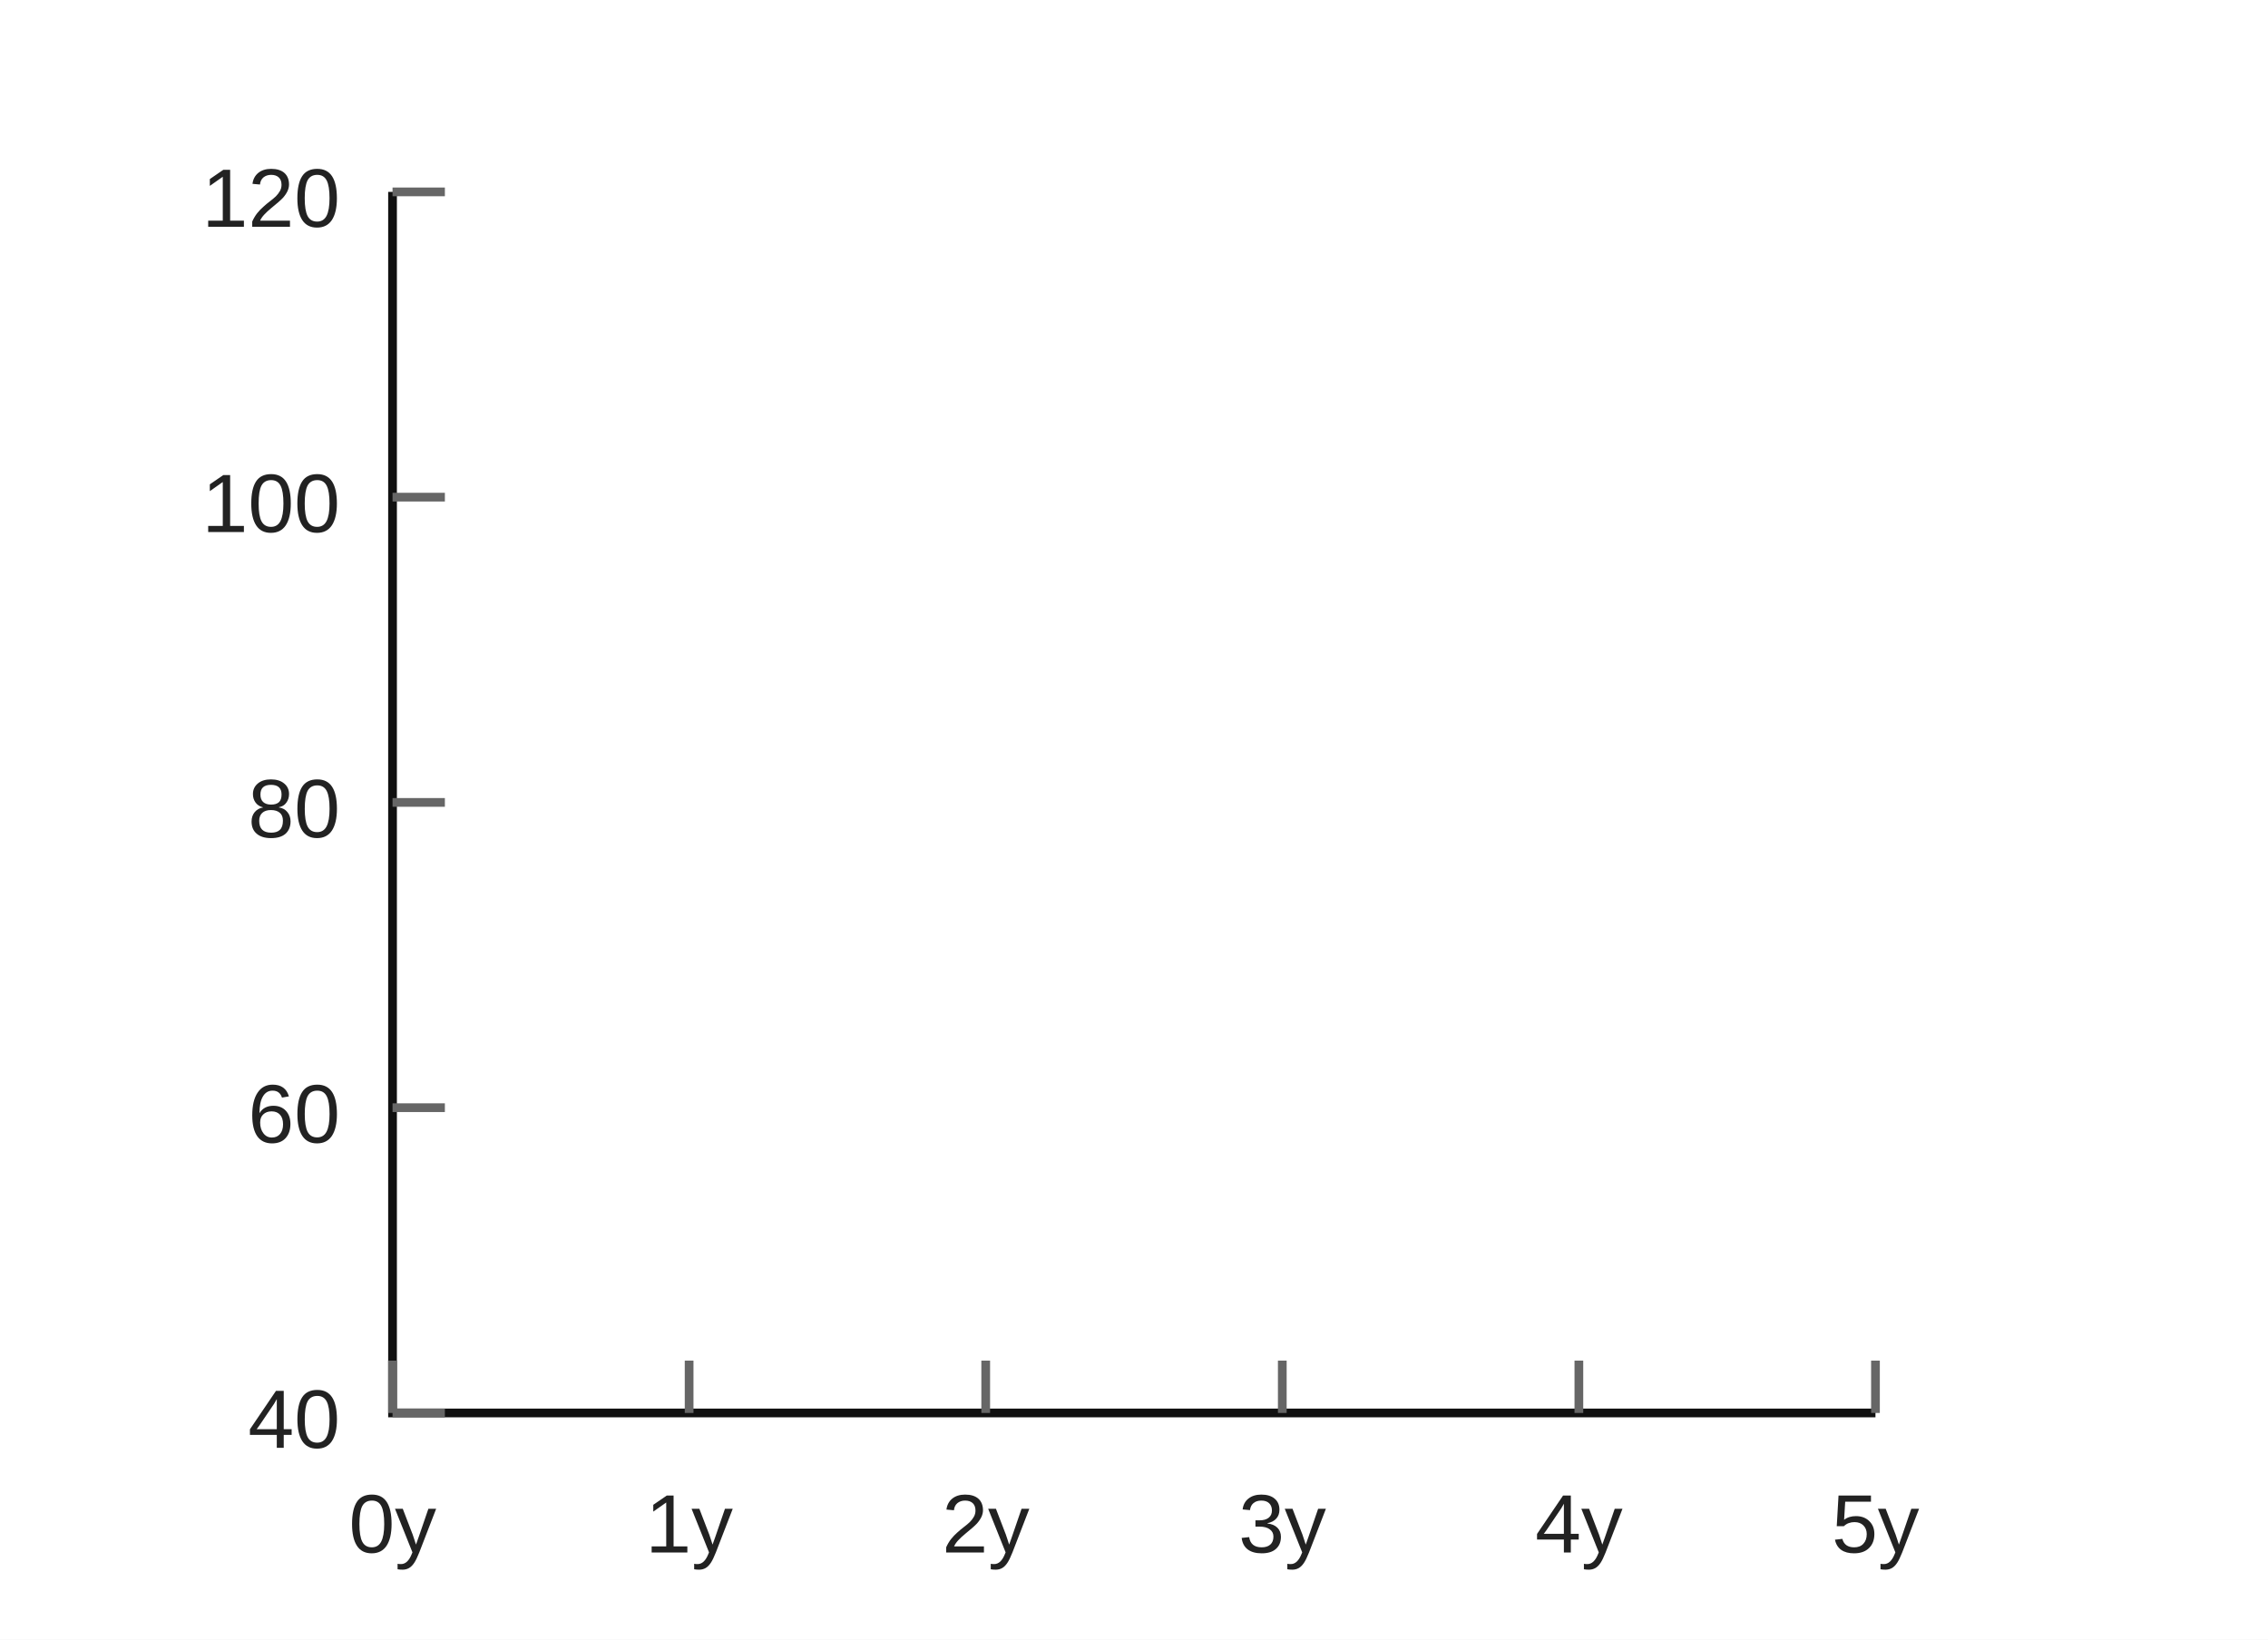
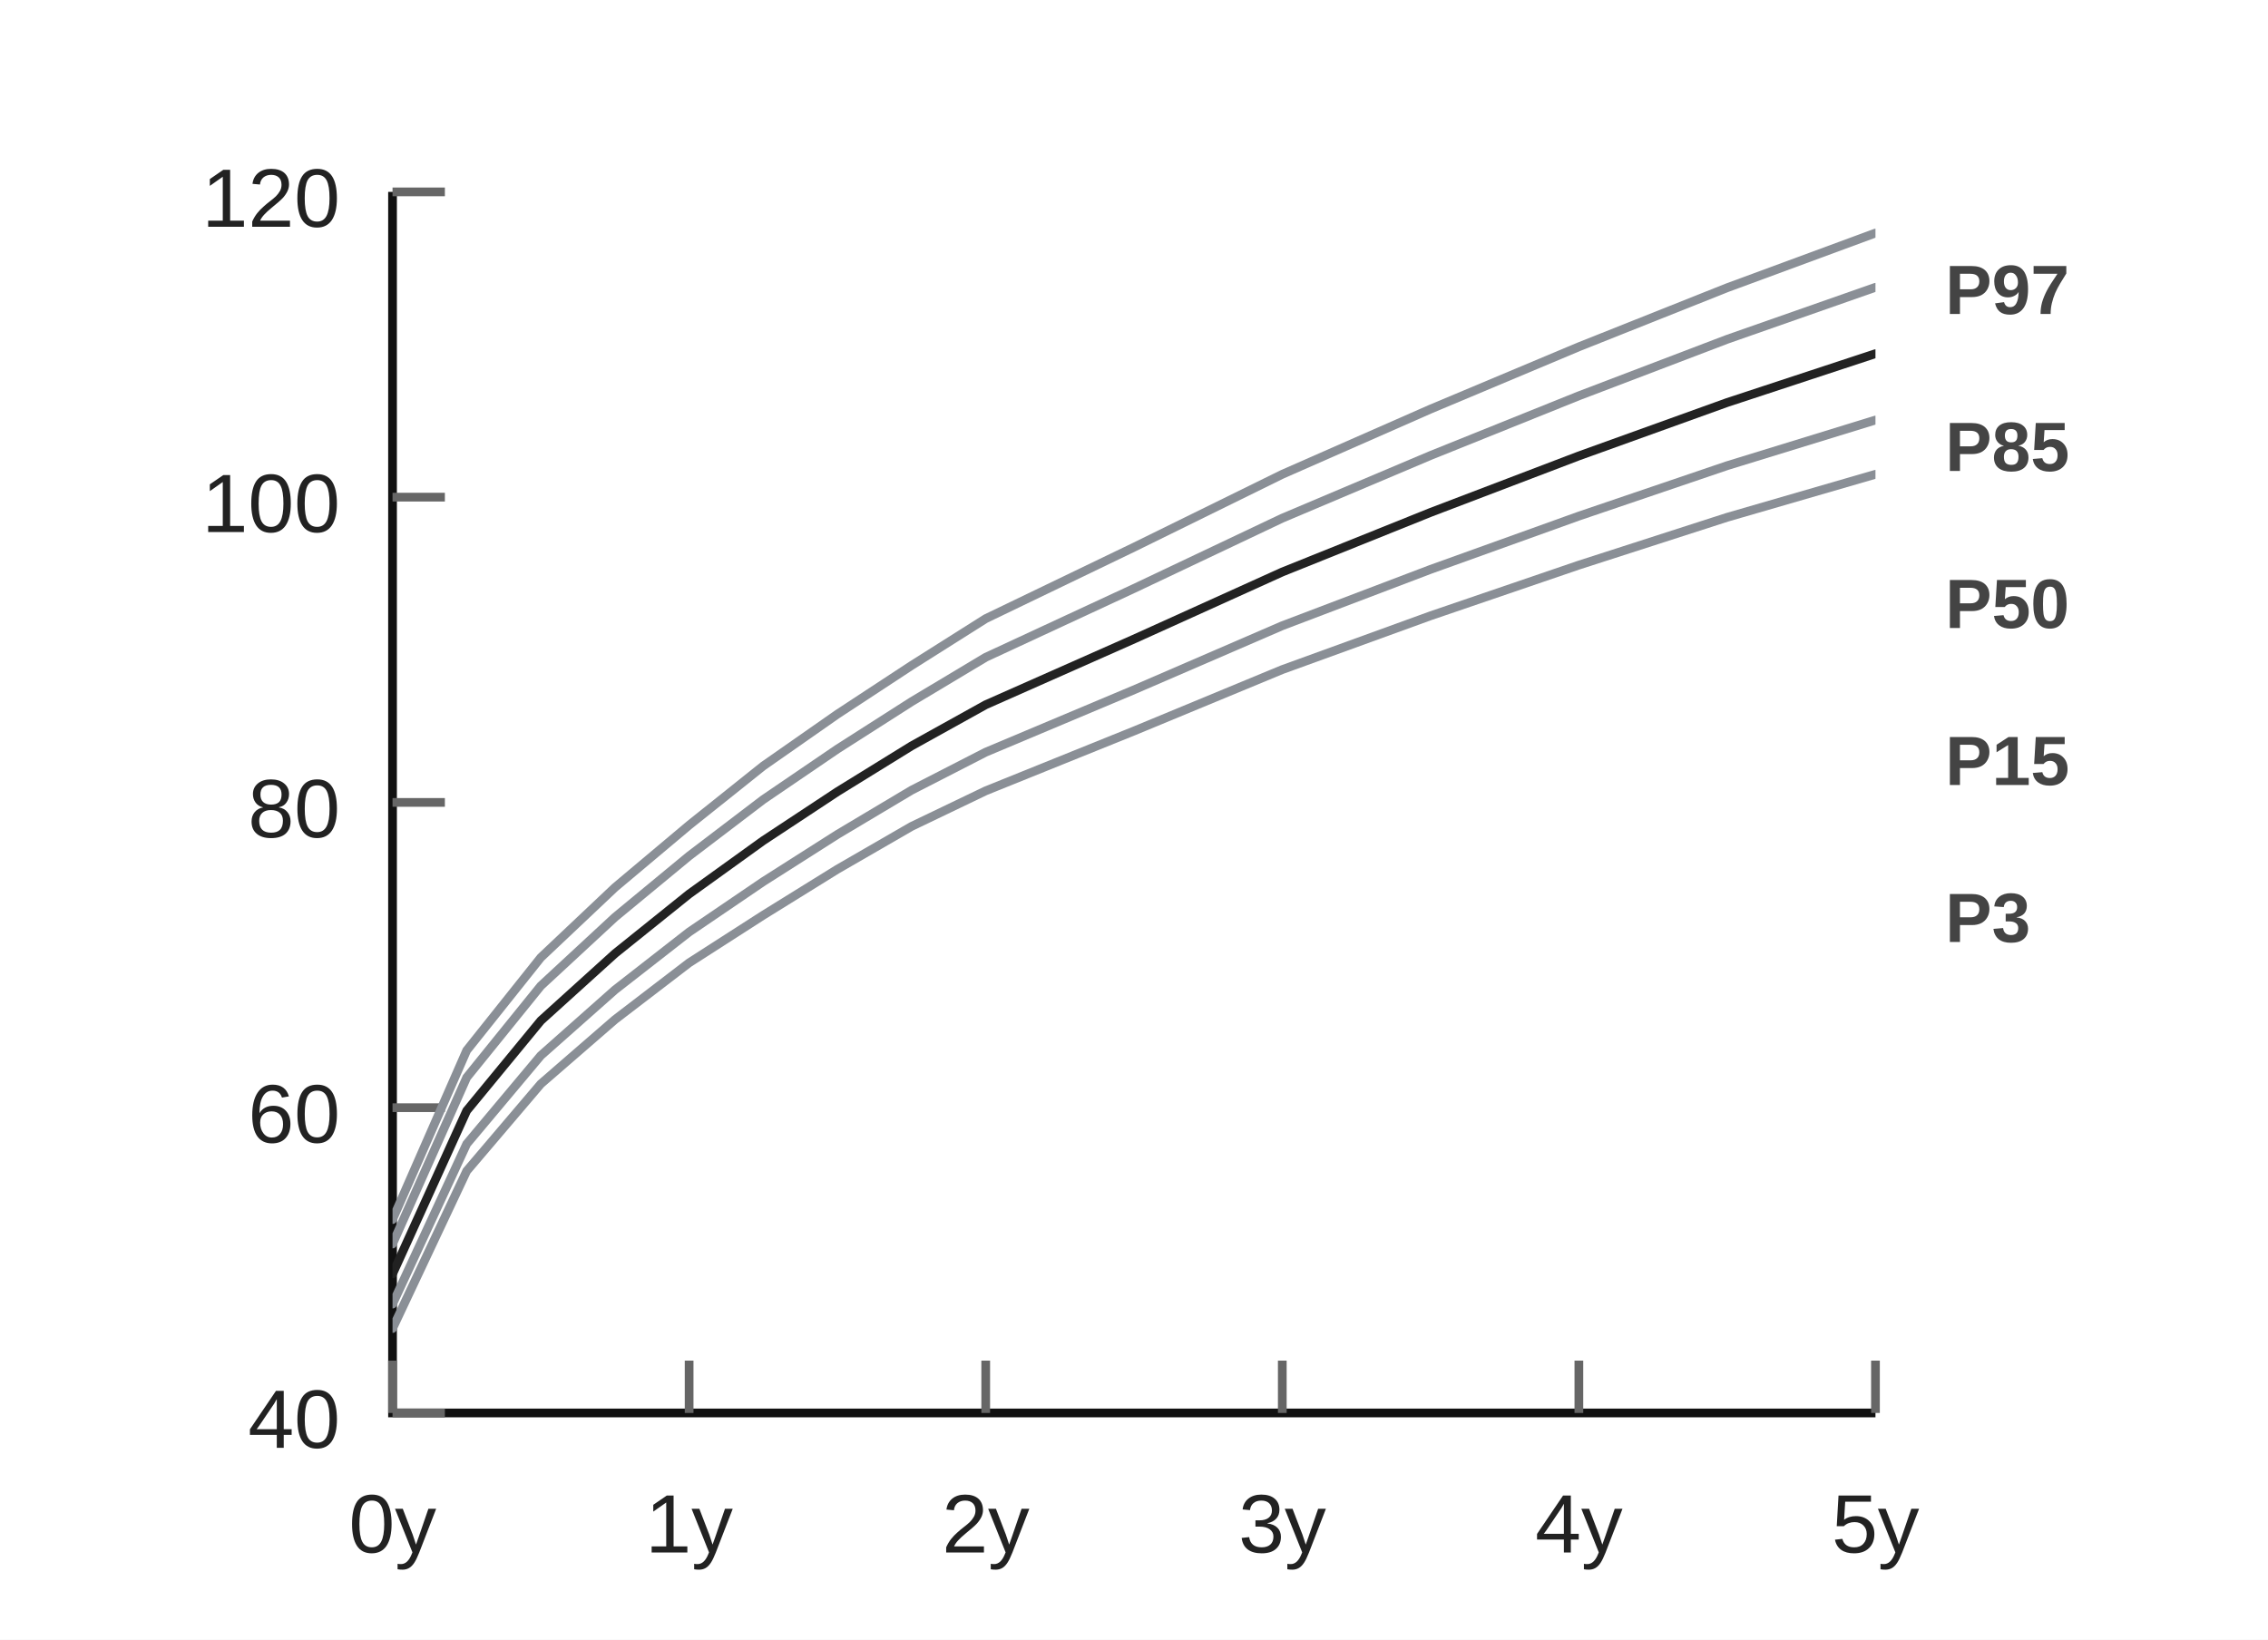
<svg xmlns="http://www.w3.org/2000/svg" viewBox="0 0 260 188" role="img" aria-label="WHO Girls Height 0-5 years">
  <style>
    .axis { stroke: #111; stroke-width: 1; fill: none; }
    .tick { stroke: #666; stroke-width: 1; }
    .label { fill: #222; font: 9.5px Arial, sans-serif; text-anchor: middle; }
    .ylabel { fill: #222; font: 9.5px Arial, sans-serif; text-anchor: end; }
    .curve { fill: none; stroke: #8a8f96; stroke-width: 1; stroke-linecap: round; }
    .median { fill: none; stroke: #222; stroke-width: 1; stroke-linecap: round; }
    .percentile { fill: #444; font: 700 8px Arial, sans-serif; }
  </style>
  <rect x="0" y="0" width="260" height="188" fill="#fff" />
  <defs>
    <clipPath id="clip-girls-height-0-5-minimal-svg-0">
      <rect x="45" y="22" width="170" height="140" />
    </clipPath>
  </defs>
  <path class="axis" d="M45 22 V162 H215" />
  <path class="tick" d="M45 162 V156" />
  <text class="label" x="45" y="178">0y</text>
  <path class="tick" d="M79 162 V156" />
  <text class="label" x="79" y="178">1y</text>
  <path class="tick" d="M113 162 V156" />
  <text class="label" x="113" y="178">2y</text>
  <path class="tick" d="M147 162 V156" />
  <text class="label" x="147" y="178">3y</text>
  <path class="tick" d="M181 162 V156" />
  <text class="label" x="181" y="178">4y</text>
  <path class="tick" d="M215 162 V156" />
  <text class="label" x="215" y="178">5y</text>
  <path class="tick" d="M45 22 H51" />
  <text class="ylabel" x="39" y="26">120</text>
  <path class="tick" d="M45 57 H51" />
  <text class="ylabel" x="39" y="61">100</text>
  <path class="tick" d="M45 92 H51" />
  <text class="ylabel" x="39" y="96">80</text>
  <path class="tick" d="M45 127 H51" />
  <text class="ylabel" x="39" y="131">60</text>
  <path class="tick" d="M45 162 H51" />
  <text class="ylabel" x="39" y="166">40</text>
+   <g clip-path="url(#clip-girls-height-0-5-minimal-svg-0)">
+     <path class="curve" d="M45.00 139.83 L53.50 120.44 L62.00 109.78 L70.50 101.75 L79.00 94.61 L87.50 87.82 L96.00 81.88 L104.50 76.30 L113.00 70.93 L130.00 62.74 L147.00 54.38 L164.00 46.90 L181.00 39.76 L198.00 32.99 L215.00 26.72" />
+     <path class="curve" d="M45.00 142.63 L53.50 123.54 L62.00 113.03 L70.50 105.16 L79.00 98.14 L87.50 91.67 L96.00 85.88 L104.50 80.45 L113.00 75.36 L130.00 67.47 L147.00 59.41 L164.00 52.22 L181.00 45.38 L198.00 38.90 L215.00 32.94" />
+     <path class="median" d="M45.00 146.07 L53.50 127.35 L62.00 117.02 L70.50 109.33 L79.00 102.50 L87.50 96.38 L96.00 90.77 L104.50 85.52 L113.00 80.80 L130.00 73.27 L147.00 65.58 L164.00 58.75 L181.00 52.27 L198.00 46.15 L215.00 40.55" />
+     <path class="curve" d="M45.00 149.52 L53.50 131.16 L62.00 121.02 L70.50 113.49 L79.00 106.86 L87.50 101.08 L96.00 95.67 L104.50 90.60 L113.00 86.24 L130.00 79.09 L147.00 71.74 L164.00 65.28 L181.00 59.17 L198.00 53.39 L215.00 48.16" />
+     <path class="curve" d="M45.00 152.32 L53.50 134.26 L62.00 124.27 L70.50 116.90 L79.00 110.39 L87.50 104.93 L96.00 99.66 L104.50 94.75 L113.00 90.67 L130.00 83.81 L147.00 76.77 L164.00 70.60 L181.00 64.79 L198.00 59.31 L215.00 54.38" />
+   </g>
+   <text class="percentile" x="223" y="36">P97</text>
+   <text class="percentile" x="223" y="54">P85</text>
+   <text class="percentile" x="223" y="72">P50</text>
+   <text class="percentile" x="223" y="90">P15</text>
+   <text class="percentile" x="223" y="108">P3</text>
</svg>
